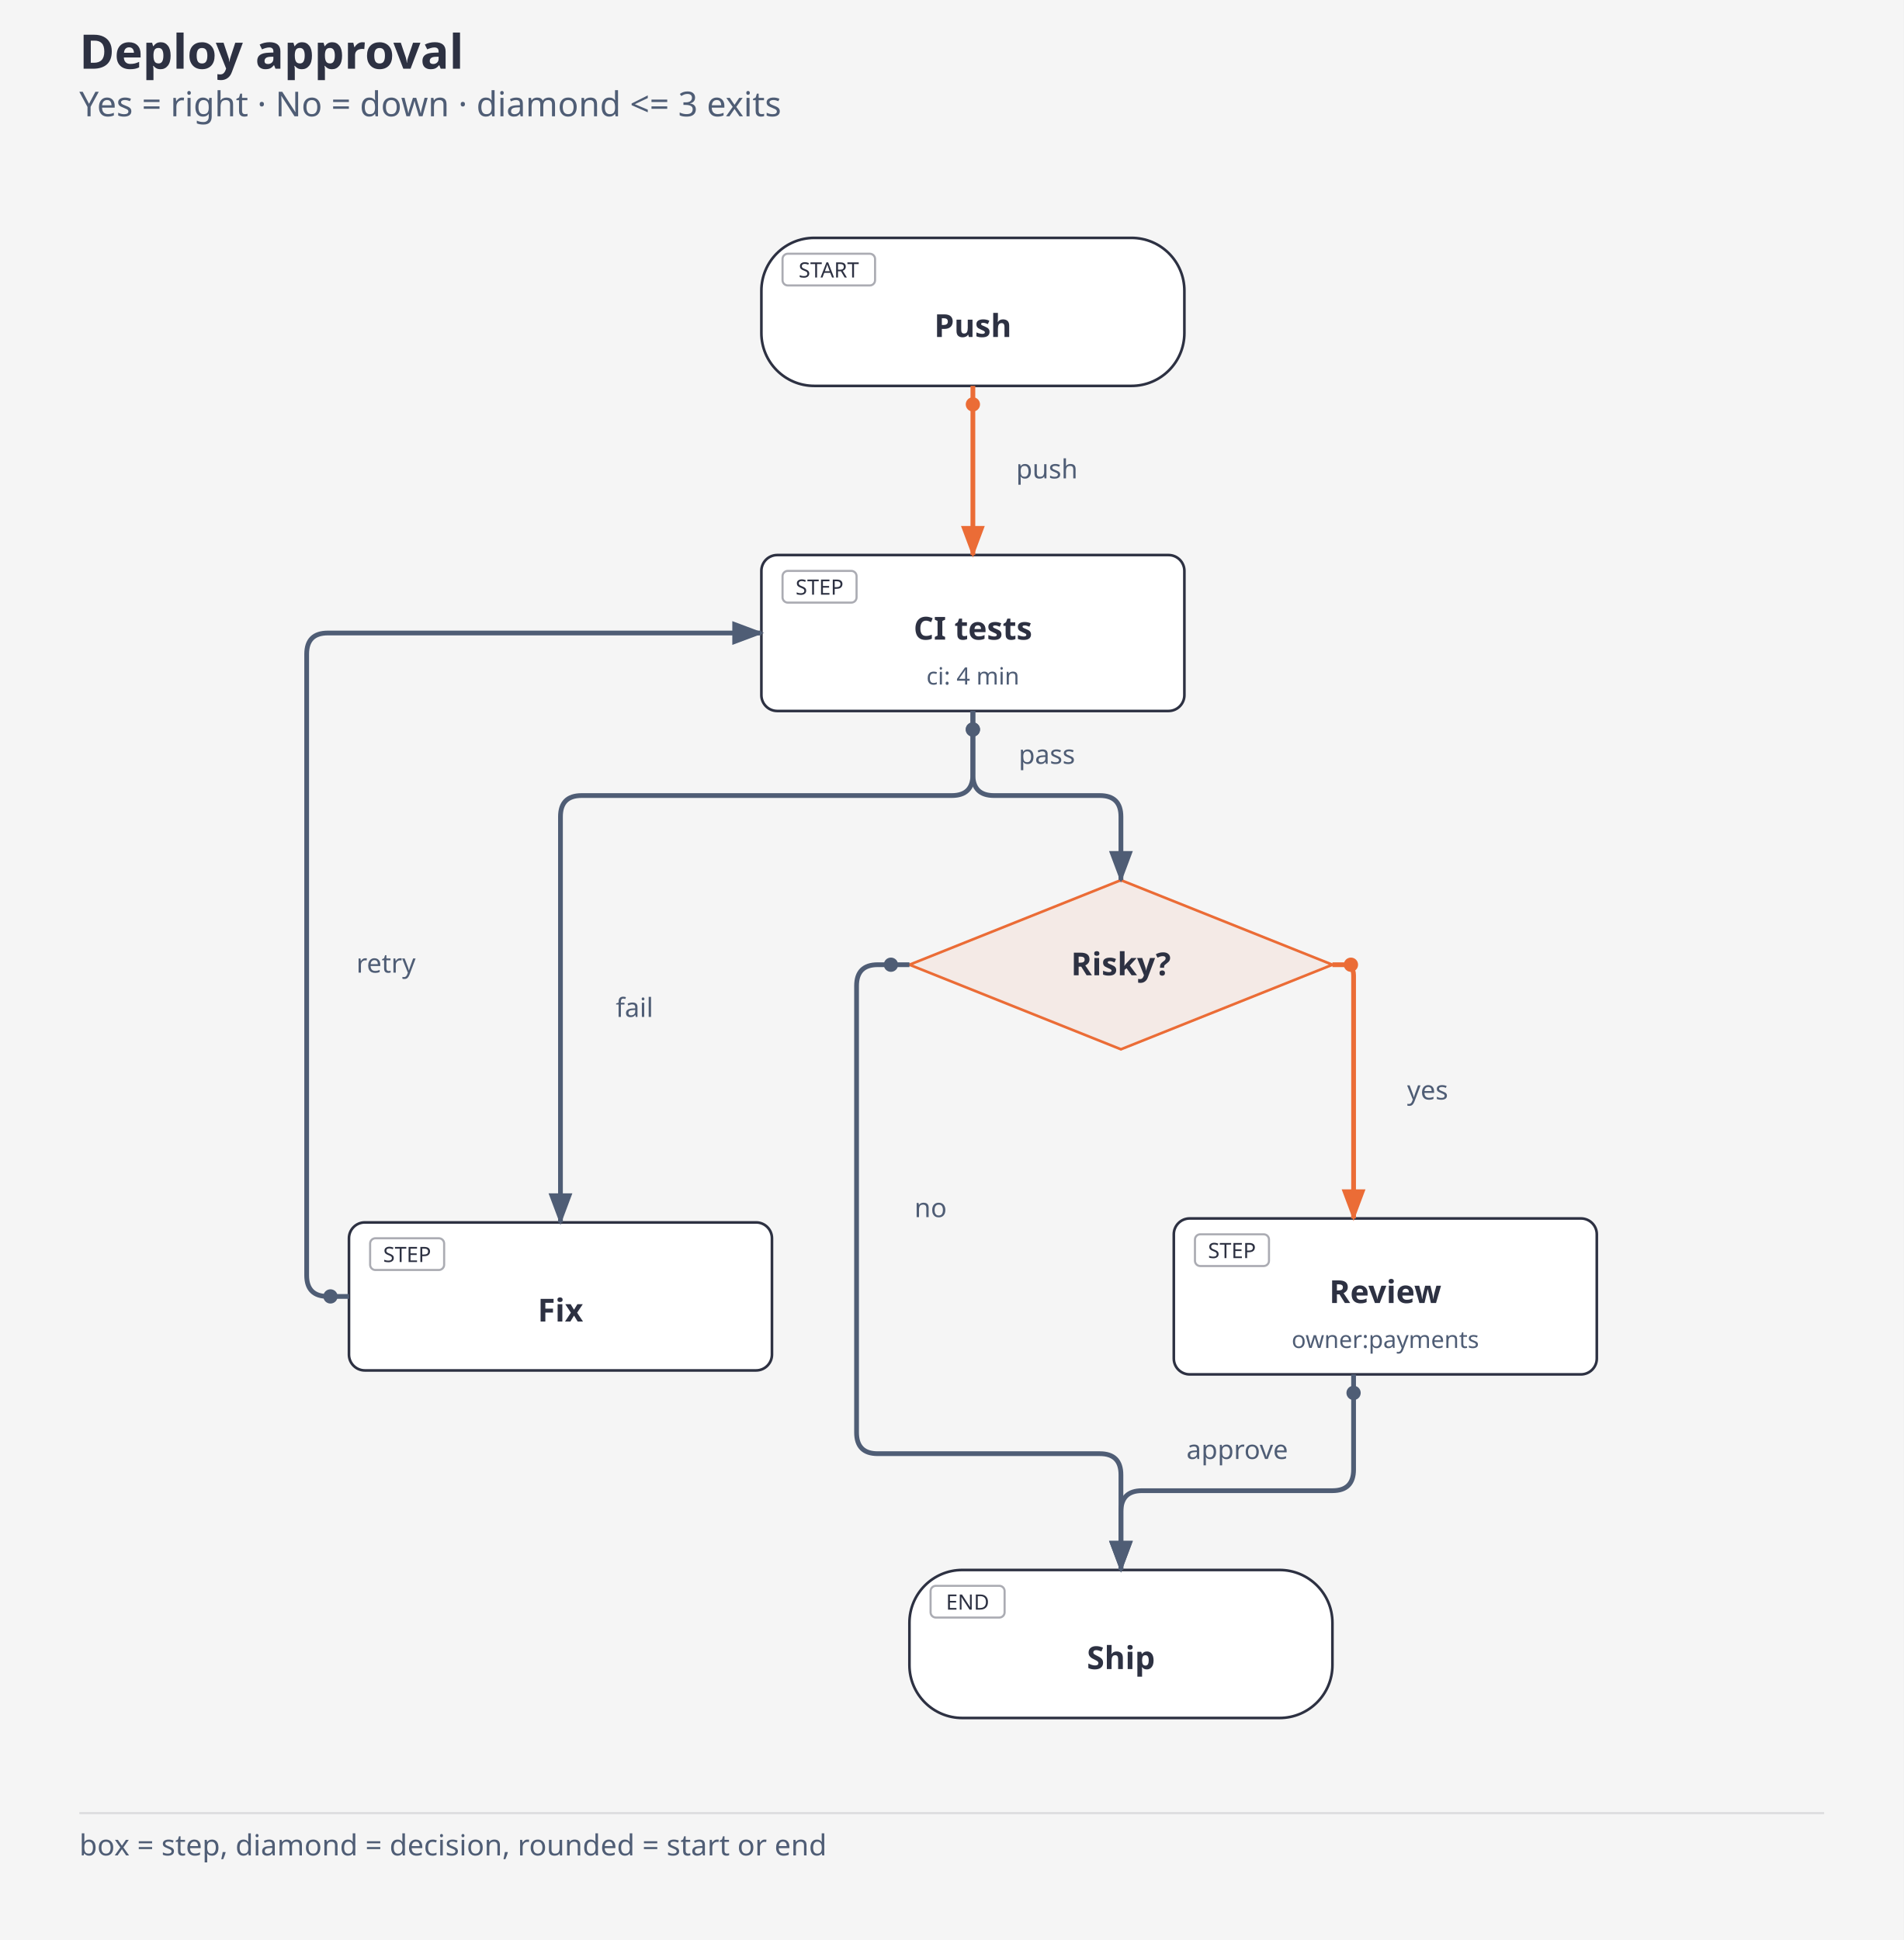
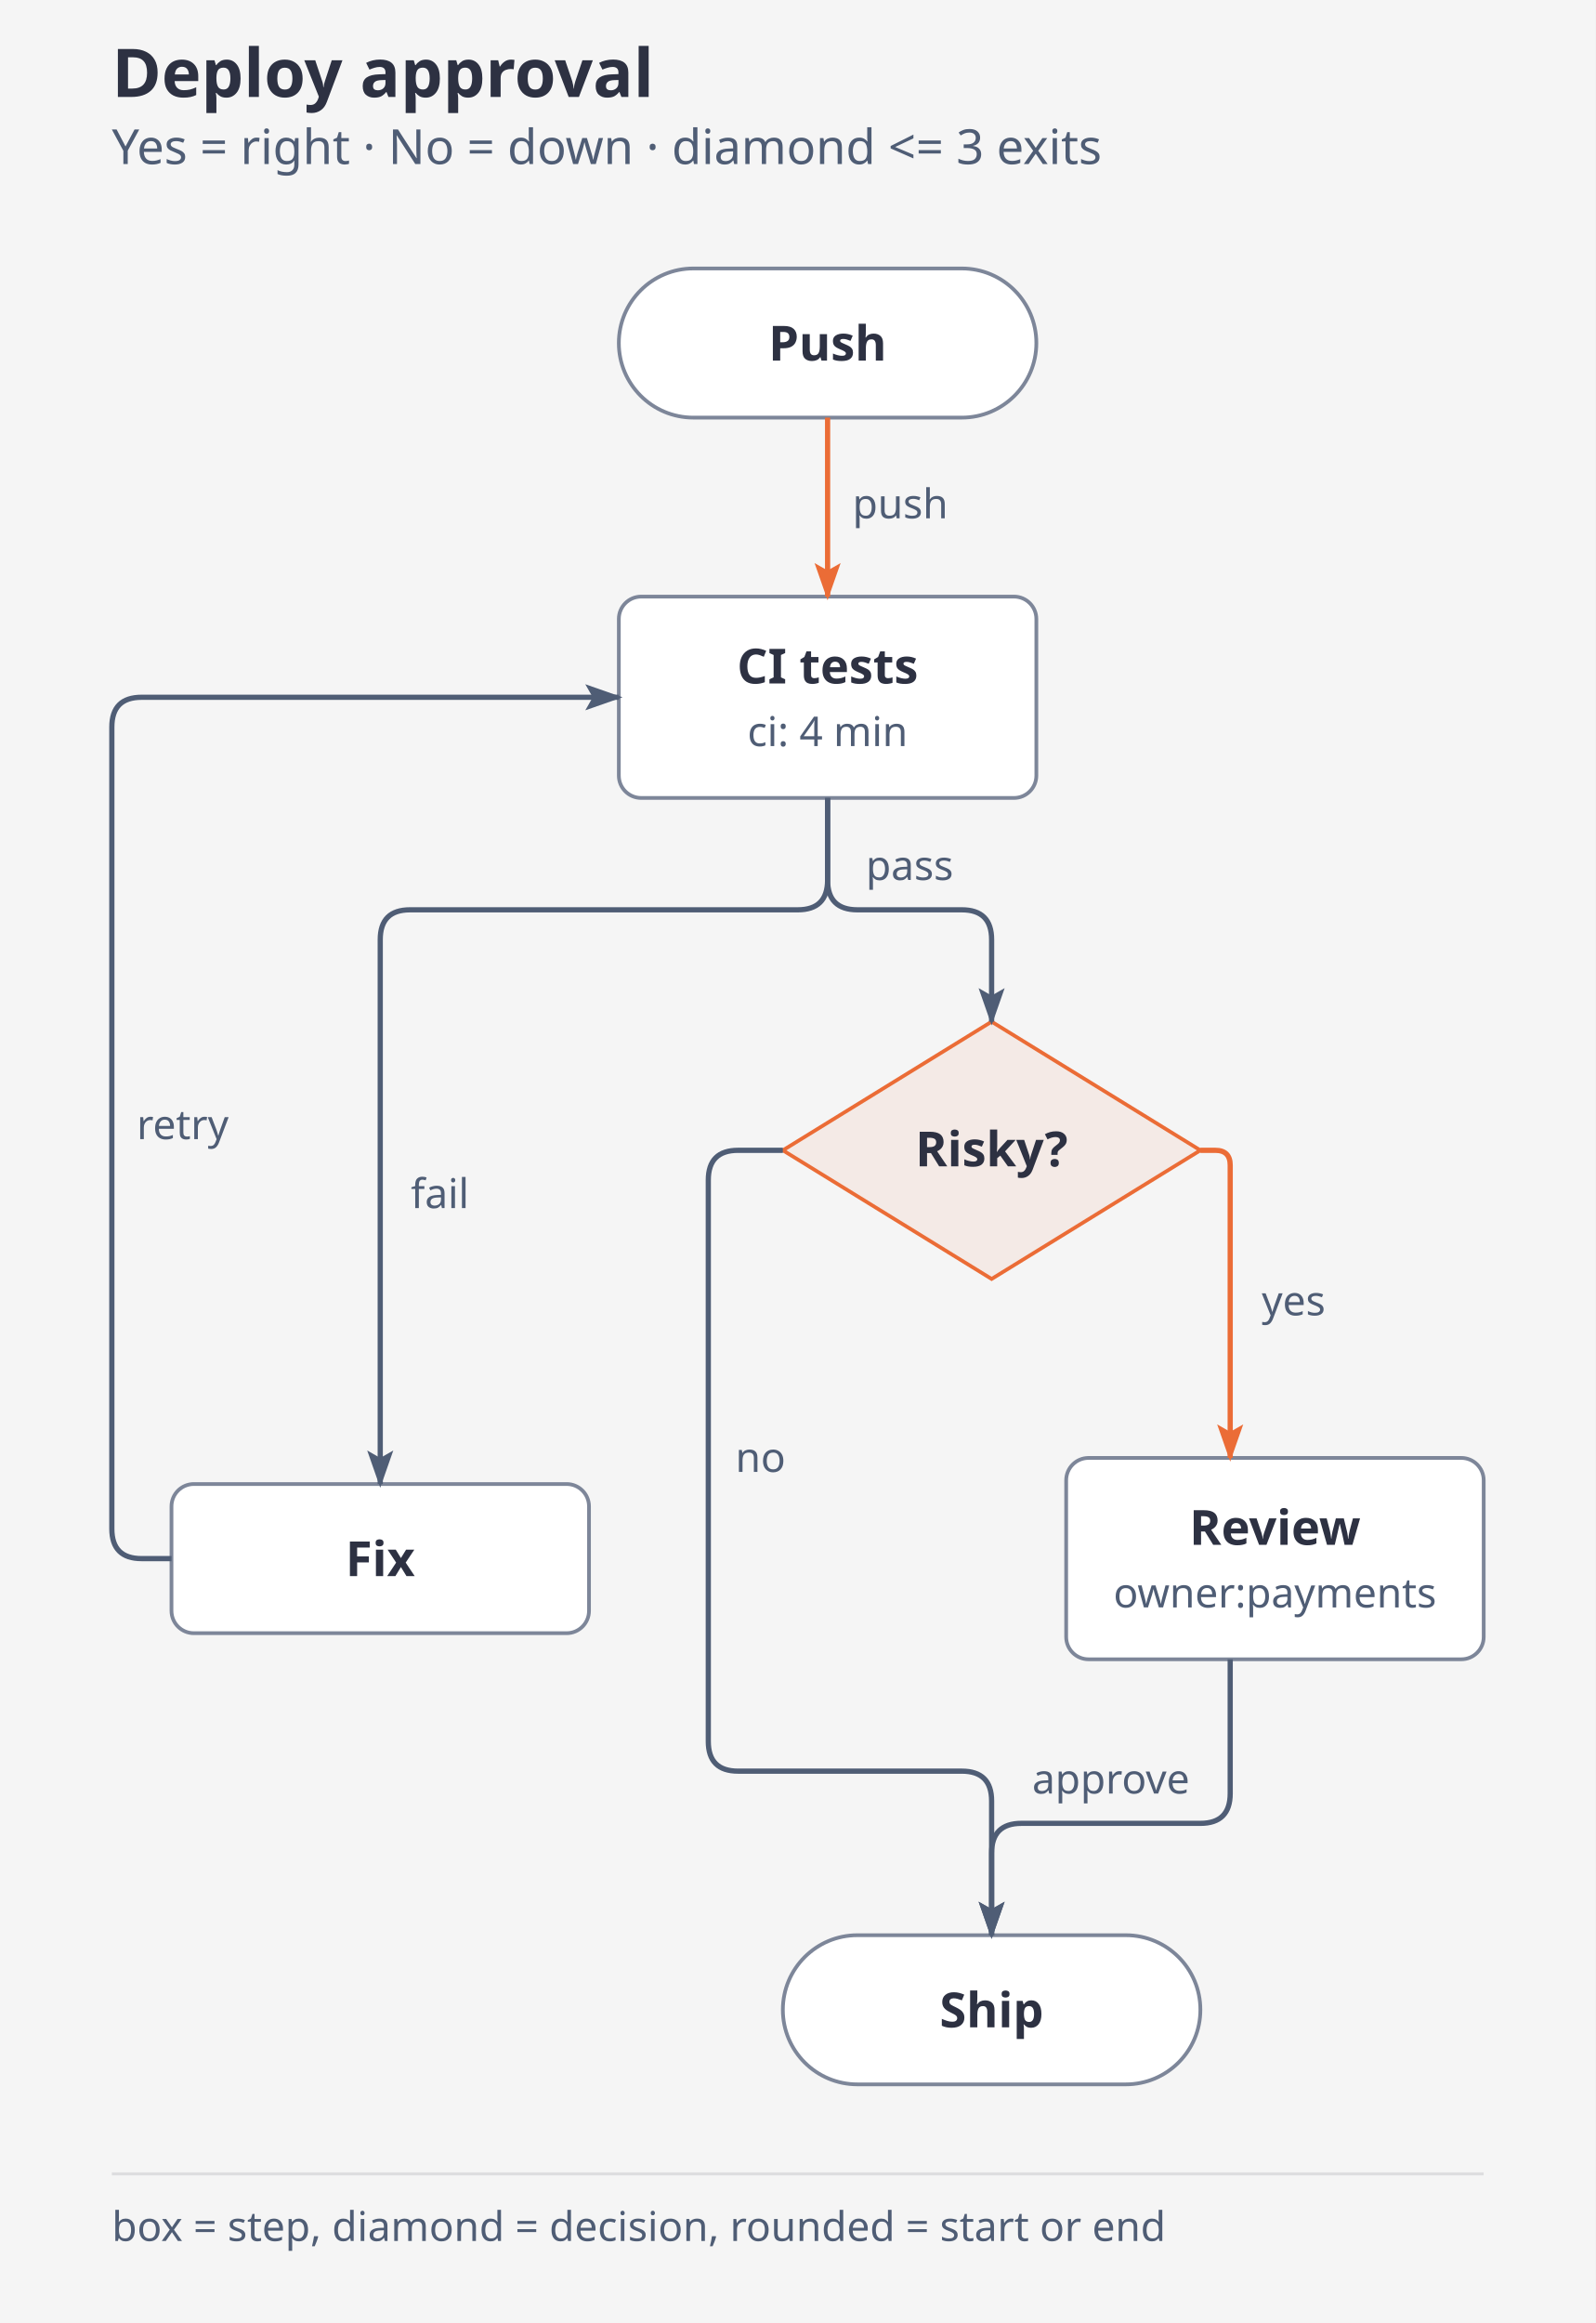
- <svg xmlns="http://www.w3.org/2000/svg" role="graphics-document" aria-roledescription="flow diagram" viewBox="0 0 720 734" width="720">
-   <rect width="720" height="734" fill="#f5f5f5" aria-hidden="true" />
+ <svg xmlns="http://www.w3.org/2000/svg" role="graphics-document" aria-roledescription="flow diagram" viewBox="0 0 428 623" width="428">
+   <rect width="428" height="623" fill="#f5f5f5" aria-hidden="true" />
  <defs>
-     <marker id="a" markerWidth="12" markerHeight="9" refX="11" refY="4.5" orient="auto" markerUnits="userSpaceOnUse">
-       <polygon points="0 0,12 4.5,0 9" fill="#4f5d75" />
+     <marker id="a" markerWidth="10" markerHeight="7" refX="9" refY="3.5" orient="auto" markerUnits="userSpaceOnUse">
+       <polygon points="0 0,10 3.5,0 7,2 3.5" fill="#4f5d75" />
    </marker>
-     <marker id="aa" markerWidth="12" markerHeight="9" refX="11" refY="4.5" orient="auto" markerUnits="userSpaceOnUse">
-       <polygon points="0 0,12 4.5,0 9" fill="#eb6c36" />
+     <marker id="aa" markerWidth="10" markerHeight="7" refX="9" refY="3.5" orient="auto" markerUnits="userSpaceOnUse">
+       <polygon points="0 0,10 3.5,0 7,2 3.5" fill="#eb6c36" />
    </marker>
-     <marker id="al" markerWidth="12" markerHeight="9" refX="11" refY="4.5" orient="auto" markerUnits="userSpaceOnUse">
-       <polygon points="0 0,12 4.5,0 9" fill="#2e5aa8" />
+     <marker id="al" markerWidth="10" markerHeight="7" refX="9" refY="3.5" orient="auto" markerUnits="userSpaceOnUse">
+       <polygon points="0 0,10 3.5,0 7,2 3.5" fill="#2e5aa8" />
    </marker>
-     <marker id="ar" markerWidth="12" markerHeight="9" refX="11" refY="4.5" orient="auto" markerUnits="userSpaceOnUse">
-       <polygon points="0 0,12 4.5,0 9" fill="#7a8399" />
+     <marker id="ar" markerWidth="10" markerHeight="7" refX="9" refY="3.5" orient="auto" markerUnits="userSpaceOnUse">
+       <polygon points="0 0,10 3.5,0 7,2 3.5" fill="#636c82" />
    </marker>
  </defs>
  <text x="30" y="26" font-size="18" font-weight="600" font-family="system-ui, 'Segoe UI', sans-serif" fill="#2d3142">Deploy approval</text>
  <text x="30" y="44" font-size="13" font-family="system-ui, 'Segoe UI', sans-serif" fill="#4f5d75">Yes = right · No = down · diamond &lt;= 3 exits</text>
-   <rect x="288" y="90" width="160" height="56" rx="20" fill="#f5f5f5" aria-hidden="true" />
-   <rect x="288" y="90" width="160" height="56" rx="20" fill="#ffffff" stroke="#2d3142" data-node="start" data-label="Push" role="graphics-symbol" aria-roledescription="start or end" aria-label="Push" />
-   <rect x="296" y="96" width="35" height="12" rx="2" fill="none" stroke="#2d3142" stroke-opacity=".4" stroke-width=".8" aria-hidden="true" />
-   <text x="313.5" y="105" font-size="8" font-family="system-ui, 'Segoe UI', sans-serif" fill="#2d3142" text-anchor="middle" aria-hidden="true">START</text>
-   <text x="368" y="127.5" font-size="12" font-weight="600" font-family="system-ui, 'Segoe UI', sans-serif" fill="#2d3142" text-anchor="middle" aria-hidden="true">Push</text>
-   <rect x="288" y="210" width="160" height="59" rx="6" fill="#f5f5f5" aria-hidden="true" />
-   <rect x="288" y="210" width="160" height="59" rx="6" fill="#ffffff" stroke="#2d3142" data-node="tests" data-label="CI tests" role="graphics-symbol" aria-roledescription="box" aria-label="CI tests, ci: 4 min" />
-   <rect x="296" y="216" width="28" height="12" rx="2" fill="none" stroke="#2d3142" stroke-opacity=".4" stroke-width=".8" aria-hidden="true" />
-   <text x="310" y="225" font-size="8" font-family="system-ui, 'Segoe UI', sans-serif" fill="#2d3142" text-anchor="middle" aria-hidden="true">STEP</text>
-   <text x="368" y="242" font-size="12" font-weight="600" font-family="system-ui, 'Segoe UI', sans-serif" fill="#2d3142" text-anchor="middle" aria-hidden="true">CI tests</text>
-   <text x="368" y="259" font-size="9" font-family="system-ui, 'Segoe UI', sans-serif" fill="#4f5d75" text-anchor="middle" aria-hidden="true">ci: 4 min</text>
-   <polygon points="424,333 504,365 424,397 344,365" fill="#f5f5f5" aria-hidden="true" />
-   <polygon points="424,333 504,365 424,397 344,365" fill="rgba(235,108,54,0.08)" stroke="#eb6c36" data-node="risk?" data-label="Risky?" data-cx="424" data-cy="365" role="graphics-symbol" aria-roledescription="decision" aria-label="Risky?" />
-   <text x="424" y="369" font-size="12" font-weight="600" font-family="system-ui, 'Segoe UI', sans-serif" fill="#2d3142" text-anchor="middle" aria-hidden="true">Risky?</text>
-   <rect x="132" y="462.5" width="160" height="56" rx="6" fill="#f5f5f5" aria-hidden="true" />
-   <rect x="132" y="462.5" width="160" height="56" rx="6" fill="#ffffff" stroke="#2d3142" data-node="fix" data-label="Fix" role="graphics-symbol" aria-roledescription="box" aria-label="Fix" />
-   <rect x="140" y="468.5" width="28" height="12" rx="2" fill="none" stroke="#2d3142" stroke-opacity=".4" stroke-width=".8" aria-hidden="true" />
-   <text x="154" y="477.5" font-size="8" font-family="system-ui, 'Segoe UI', sans-serif" fill="#2d3142" text-anchor="middle" aria-hidden="true">STEP</text>
-   <text x="212" y="500" font-size="12" font-weight="600" font-family="system-ui, 'Segoe UI', sans-serif" fill="#2d3142" text-anchor="middle" aria-hidden="true">Fix</text>
-   <rect x="444" y="461" width="160" height="59" rx="6" fill="#f5f5f5" aria-hidden="true" />
-   <rect x="444" y="461" width="160" height="59" rx="6" fill="#ffffff" stroke="#2d3142" data-node="review" data-label="Review" role="graphics-symbol" aria-roledescription="box" aria-label="Review, owner:payments" />
-   <rect x="452" y="467" width="28" height="12" rx="2" fill="none" stroke="#2d3142" stroke-opacity=".4" stroke-width=".8" aria-hidden="true" />
-   <text x="466" y="476" font-size="8" font-family="system-ui, 'Segoe UI', sans-serif" fill="#2d3142" text-anchor="middle" aria-hidden="true">STEP</text>
-   <text x="524" y="493" font-size="12" font-weight="600" font-family="system-ui, 'Segoe UI', sans-serif" fill="#2d3142" text-anchor="middle" aria-hidden="true">Review</text>
-   <text x="524" y="510" font-size="9" font-family="system-ui, 'Segoe UI', sans-serif" fill="#4f5d75" text-anchor="middle" aria-hidden="true">owner:payments</text>
-   <rect x="344" y="594" width="160" height="56" rx="20" fill="#f5f5f5" aria-hidden="true" />
-   <rect x="344" y="594" width="160" height="56" rx="20" fill="#ffffff" stroke="#2d3142" data-node="ship" data-label="Ship" role="graphics-symbol" aria-roledescription="start or end" aria-label="Ship" />
-   <rect x="352" y="600" width="28" height="12" rx="2" fill="none" stroke="#2d3142" stroke-opacity=".4" stroke-width=".8" aria-hidden="true" />
-   <text x="366" y="609" font-size="8" font-family="system-ui, 'Segoe UI', sans-serif" fill="#2d3142" text-anchor="middle" aria-hidden="true">END</text>
-   <text x="424" y="631.5" font-size="12" font-weight="600" font-family="system-ui, 'Segoe UI', sans-serif" fill="#2d3142" text-anchor="middle" aria-hidden="true">Ship</text>
-   <path d="M368,146 L368,210" fill="none" stroke="#eb6c36" stroke-width="1.8" marker-end="url(#aa)" data-from="start" data-to="tests" data-label="push" data-id="start-&gt;tests:push" data-from-port="s" data-to-port="n" role="graphics-symbol" aria-roledescription="arrow" aria-label="Push to CI tests: push" />
-   <circle cx="368" cy="153" r="2.7" fill="#eb6c36" aria-hidden="true" />
-   <path d="M368,269 L368,293 Q368,301 376,301 L416,301 Q424,301 424,309 L424,333" fill="none" stroke="#4f5d75" stroke-width="1.8" marker-end="url(#a)" data-from="tests" data-to="risk?" data-label="pass" data-id="tests-&gt;risk?:pass" data-from-port="s" data-to-port="n" role="graphics-symbol" aria-roledescription="arrow" aria-label="CI tests to Risky?: pass" />
-   <circle cx="368" cy="276" r="2.7" fill="#4f5d75" aria-hidden="true" />
-   <path d="M368,269 L368,293 Q368,301 360,301 L220,301 Q212,301 212,309 L212,462.5" fill="none" stroke="#4f5d75" stroke-width="1.8" marker-end="url(#a)" data-from="tests" data-to="fix" data-label="fail" data-id="tests-&gt;fix:fail" data-from-port="s" data-to-port="n" role="graphics-symbol" aria-roledescription="arrow" aria-label="CI tests to Fix: fail" />
-   <circle cx="368" cy="276" r="2.7" fill="#4f5d75" aria-hidden="true" />
-   <path d="M504,365 L508,365 Q512,365 512,369 L512,461" fill="none" stroke="#eb6c36" stroke-width="1.8" marker-end="url(#aa)" data-from="risk?" data-to="review" data-label="yes" data-id="risk?-&gt;review:yes" data-from-port="e" data-to-port="n" role="graphics-symbol" aria-roledescription="arrow" aria-label="Risky? to Review: yes" />
-   <circle cx="511" cy="365" r="2.7" fill="#eb6c36" aria-hidden="true" />
-   <path d="M344,365 L332,365 Q324,365 324,373 L324,542 Q324,550 332,550 L416,550 Q424,550 424,558 L424,594" fill="none" stroke="#4f5d75" stroke-width="1.8" marker-end="url(#a)" data-from="risk?" data-to="ship" data-label="no" data-id="risk?-&gt;ship:no" data-from-port="w" data-to-port="n" role="graphics-symbol" aria-roledescription="arrow" aria-label="Risky? to Ship: no" />
-   <circle cx="337" cy="365" r="2.7" fill="#4f5d75" aria-hidden="true" />
-   <path d="M132,490.5 L124,490.5 Q116,490.5 116,482.5 L116,247.5 Q116,239.5 124,239.5 L288,239.5" fill="none" stroke="#4f5d75" stroke-width="1.8" marker-end="url(#a)" data-from="fix" data-to="tests" data-label="retry" data-id="fix-&gt;tests:retry" data-from-port="w" data-to-port="w" role="graphics-symbol" aria-roledescription="arrow" aria-label="Fix to CI tests: retry" />
-   <circle cx="125" cy="490.5" r="2.7" fill="#4f5d75" aria-hidden="true" />
-   <path d="M512,520 L512,556 Q512,564 504,564 L432,564 Q424,564 424,572 L424,594" fill="none" stroke="#4f5d75" stroke-width="1.8" marker-end="url(#a)" data-from="review" data-to="ship" data-label="approve" data-id="review-&gt;ship:approve" data-from-port="s" data-to-port="n" role="graphics-symbol" aria-roledescription="arrow" aria-label="Review to Ship: approve" />
-   <circle cx="512" cy="527" r="2.7" fill="#4f5d75" aria-hidden="true" />
-   <rect x="376" y="169" width="40" height="16" rx="2" fill="#f5f5f5" aria-hidden="true" />
-   <text x="396" y="181" font-size="10" font-family="system-ui, 'Segoe UI', sans-serif" fill="#4f5d75" text-anchor="middle" aria-hidden="true">push</text>
-   <rect x="376" y="277" width="40" height="16" rx="2" fill="#f5f5f5" aria-hidden="true" />
-   <text x="396" y="289" font-size="10" font-family="system-ui, 'Segoe UI', sans-serif" fill="#4f5d75" text-anchor="middle" aria-hidden="true">pass</text>
-   <rect x="220" y="372.75" width="40" height="16" rx="2" fill="#f5f5f5" aria-hidden="true" />
-   <text x="240" y="384.75" font-size="10" font-family="system-ui, 'Segoe UI', sans-serif" fill="#4f5d75" text-anchor="middle" aria-hidden="true">fail</text>
-   <rect x="520" y="404" width="40" height="16" rx="2" fill="#f5f5f5" aria-hidden="true" />
-   <text x="540" y="416" font-size="10" font-family="system-ui, 'Segoe UI', sans-serif" fill="#4f5d75" text-anchor="middle" aria-hidden="true">yes</text>
-   <rect x="332" y="448.5" width="40" height="16" rx="2" fill="#f5f5f5" aria-hidden="true" />
-   <text x="352" y="460.5" font-size="10" font-family="system-ui, 'Segoe UI', sans-serif" fill="#4f5d75" text-anchor="middle" aria-hidden="true">no</text>
-   <rect x="124" y="356" width="44" height="16" rx="2" fill="#f5f5f5" aria-hidden="true" />
-   <text x="146" y="368" font-size="10" font-family="system-ui, 'Segoe UI', sans-serif" fill="#4f5d75" text-anchor="middle" aria-hidden="true">retry</text>
-   <rect x="440" y="540" width="56" height="16" rx="2" fill="#f5f5f5" aria-hidden="true" />
-   <text x="468" y="552" font-size="10" font-family="system-ui, 'Segoe UI', sans-serif" fill="#4f5d75" text-anchor="middle" aria-hidden="true">approve</text>
-   <line x1="30" y1="686" x2="690" y2="686" stroke="rgba(45,49,66,0.12)" stroke-width=".8" aria-hidden="true" />
-   <text x="30" y="702" font-size="11" font-family="system-ui, 'Segoe UI', sans-serif" fill="#4f5d75">box = step, diamond = decision, rounded = start or end</text>
+   <rect x="166" y="72" width="112" height="40" rx="20" fill="#f5f5f5" aria-hidden="true" />
+   <rect x="166" y="72" width="112" height="40" rx="20" fill="#ffffff" stroke="#7d8699" data-node="start" data-label="Push" role="graphics-symbol" aria-roledescription="start or end" aria-label="Push" />
+   <text x="222" y="96.7" font-size="13" font-weight="600" font-family="system-ui, 'Segoe UI', sans-serif" fill="#2d3142" text-anchor="middle" aria-hidden="true">Push</text>
+   <rect x="166" y="160" width="112" height="54" rx="6" fill="#f5f5f5" aria-hidden="true" />
+   <rect x="166" y="160" width="112" height="54" rx="6" fill="#ffffff" stroke="#7d8699" data-node="tests" data-label="CI tests" role="graphics-symbol" aria-roledescription="box" aria-label="CI tests, ci: 4 min" />
+   <text x="222" y="183.3" font-size="13" font-weight="600" font-family="system-ui, 'Segoe UI', sans-serif" fill="#2d3142" text-anchor="middle" aria-hidden="true">CI tests</text>
+   <text x="222" y="200.1" font-size="11" font-family="system-ui, 'Segoe UI', sans-serif" fill="#4f5d75" text-anchor="middle" aria-hidden="true">ci: 4 min</text>
+   <polygon points="266,274 322,308.5 266,343 210,308.5" fill="#f5f5f5" aria-hidden="true" />
+   <polygon points="266,274 322,308.5 266,343 210,308.5" fill="rgba(235,108,54,0.08)" stroke="#eb6c36" data-node="risk?" data-label="Risky?" data-cx="266" data-cy="308.5" role="graphics-symbol" aria-roledescription="decision" aria-label="Risky?" />
+   <text x="266" y="312.8" font-size="13" font-weight="600" font-family="system-ui, 'Segoe UI', sans-serif" fill="#2d3142" text-anchor="middle" aria-hidden="true">Risky?</text>
+   <rect x="46" y="398" width="112" height="40" rx="6" fill="#f5f5f5" aria-hidden="true" />
+   <rect x="46" y="398" width="112" height="40" rx="6" fill="#ffffff" stroke="#7d8699" data-node="fix" data-label="Fix" role="graphics-symbol" aria-roledescription="box" aria-label="Fix" />
+   <text x="102" y="422.7" font-size="13" font-weight="600" font-family="system-ui, 'Segoe UI', sans-serif" fill="#2d3142" text-anchor="middle" aria-hidden="true">Fix</text>
+   <rect x="286" y="391" width="112" height="54" rx="6" fill="#f5f5f5" aria-hidden="true" />
+   <rect x="286" y="391" width="112" height="54" rx="6" fill="#ffffff" stroke="#7d8699" data-node="review" data-label="Review" role="graphics-symbol" aria-roledescription="box" aria-label="Review, owner:payments" />
+   <text x="342" y="414.3" font-size="13" font-weight="600" font-family="system-ui, 'Segoe UI', sans-serif" fill="#2d3142" text-anchor="middle" aria-hidden="true">Review</text>
+   <text x="342" y="431.1" font-size="11" font-family="system-ui, 'Segoe UI', sans-serif" fill="#4f5d75" text-anchor="middle" aria-hidden="true">owner:payments</text>
+   <rect x="210" y="519" width="112" height="40" rx="20" fill="#f5f5f5" aria-hidden="true" />
+   <rect x="210" y="519" width="112" height="40" rx="20" fill="#ffffff" stroke="#7d8699" data-node="ship" data-label="Ship" role="graphics-symbol" aria-roledescription="start or end" aria-label="Ship" />
+   <text x="266" y="543.7" font-size="13" font-weight="600" font-family="system-ui, 'Segoe UI', sans-serif" fill="#2d3142" text-anchor="middle" aria-hidden="true">Ship</text>
+   <path d="M222,112 L222,160" fill="none" stroke="#eb6c36" stroke-width="1.4" marker-end="url(#aa)" data-from="start" data-to="tests" data-label="push" data-id="start-&gt;tests:push" data-from-port="s" data-to-port="n" role="graphics-symbol" aria-roledescription="arrow" aria-label="Push to CI tests: push" />
+   <path d="M222,214 L222,236 Q222,244 230,244 L258,244 Q266,244 266,252 L266,274" fill="none" stroke="#4f5d75" stroke-width="1.4" marker-end="url(#a)" data-from="tests" data-to="risk?" data-label="pass" data-id="tests-&gt;risk?:pass" data-from-port="s" data-to-port="n" role="graphics-symbol" aria-roledescription="arrow" aria-label="CI tests to Risky?: pass" />
+   <path d="M222,214 L222,236 Q222,244 214,244 L110,244 Q102,244 102,252 L102,398" fill="none" stroke="#4f5d75" stroke-width="1.4" marker-end="url(#a)" data-from="tests" data-to="fix" data-label="fail" data-id="tests-&gt;fix:fail" data-from-port="s" data-to-port="n" role="graphics-symbol" aria-roledescription="arrow" aria-label="CI tests to Fix: fail" />
+   <path d="M322,308.5 L326,308.5 Q330,308.5 330,312.5 L330,391" fill="none" stroke="#eb6c36" stroke-width="1.4" marker-end="url(#aa)" data-from="risk?" data-to="review" data-label="yes" data-id="risk?-&gt;review:yes" data-from-port="e" data-to-port="n" role="graphics-symbol" aria-roledescription="arrow" aria-label="Risky? to Review: yes" />
+   <path d="M210,308.5 L198,308.5 Q190,308.5 190,316.5 L190,467 Q190,475 198,475 L258,475 Q266,475 266,483 L266,519" fill="none" stroke="#4f5d75" stroke-width="1.4" marker-end="url(#a)" data-from="risk?" data-to="ship" data-label="no" data-id="risk?-&gt;ship:no" data-from-port="w" data-to-port="n" role="graphics-symbol" aria-roledescription="arrow" aria-label="Risky? to Ship: no" />
+   <path d="M46,418 L38,418 Q30,418 30,410 L30,195 Q30,187 38,187 L166,187" fill="none" stroke="#4f5d75" stroke-width="1.4" marker-end="url(#a)" data-from="fix" data-to="tests" data-label="retry" data-id="fix-&gt;tests:retry" data-from-port="w" data-to-port="w" role="graphics-symbol" aria-roledescription="arrow" aria-label="Fix to CI tests: retry" />
+   <path d="M330,445 L330,481 Q330,489 322,489 L274,489 Q266,489 266,497 L266,519" fill="none" stroke="#4f5d75" stroke-width="1.4" marker-end="url(#a)" data-from="review" data-to="ship" data-label="approve" data-id="review-&gt;ship:approve" data-from-port="s" data-to-port="n" role="graphics-symbol" aria-roledescription="arrow" aria-label="Review to Ship: approve" />
+   <rect x="226" y="127" width="31" height="16" rx="2" fill="#f5f5f5" aria-hidden="true" />
+   <text x="241.5" y="139" font-size="11" font-family="system-ui, 'Segoe UI', sans-serif" fill="#4f5d75" text-anchor="middle" aria-hidden="true">push</text>
+   <rect x="228.5" y="224" width="31" height="16" rx="2" fill="#f5f5f5" aria-hidden="true" />
+   <text x="244" y="236" font-size="11" font-family="system-ui, 'Segoe UI', sans-serif" fill="#4f5d75" text-anchor="middle" aria-hidden="true">pass</text>
+   <rect x="106" y="312" width="24" height="16" rx="2" fill="#f5f5f5" aria-hidden="true" />
+   <text x="118" y="324" font-size="11" font-family="system-ui, 'Segoe UI', sans-serif" fill="#4f5d75" text-anchor="middle" aria-hidden="true">fail</text>
+   <rect x="334" y="340.75" width="26" height="16" rx="2" fill="#f5f5f5" aria-hidden="true" />
+   <text x="347" y="352.75" font-size="11" font-family="system-ui, 'Segoe UI', sans-serif" fill="#4f5d75" text-anchor="middle" aria-hidden="true">yes</text>
+   <rect x="194" y="382.75" width="20" height="16" rx="2" fill="#f5f5f5" aria-hidden="true" />
+   <text x="204" y="394.75" font-size="11" font-family="system-ui, 'Segoe UI', sans-serif" fill="#4f5d75" text-anchor="middle" aria-hidden="true">no</text>
+   <rect x="34" y="293.5" width="30" height="16" rx="2" fill="#f5f5f5" aria-hidden="true" />
+   <text x="49" y="305.5" font-size="11" font-family="system-ui, 'Segoe UI', sans-serif" fill="#4f5d75" text-anchor="middle" aria-hidden="true">retry</text>
+   <rect x="275" y="469" width="46" height="16" rx="2" fill="#f5f5f5" aria-hidden="true" />
+   <text x="298" y="481" font-size="11" font-family="system-ui, 'Segoe UI', sans-serif" fill="#4f5d75" text-anchor="middle" aria-hidden="true">approve</text>
+   <line x1="30" y1="583" x2="398" y2="583" stroke="rgba(45,49,66,0.12)" stroke-width=".8" aria-hidden="true" />
+   <text x="30" y="601" font-size="11" font-family="system-ui, 'Segoe UI', sans-serif" fill="#4f5d75">box = step, diamond = decision, rounded = start or end</text>
</svg>
